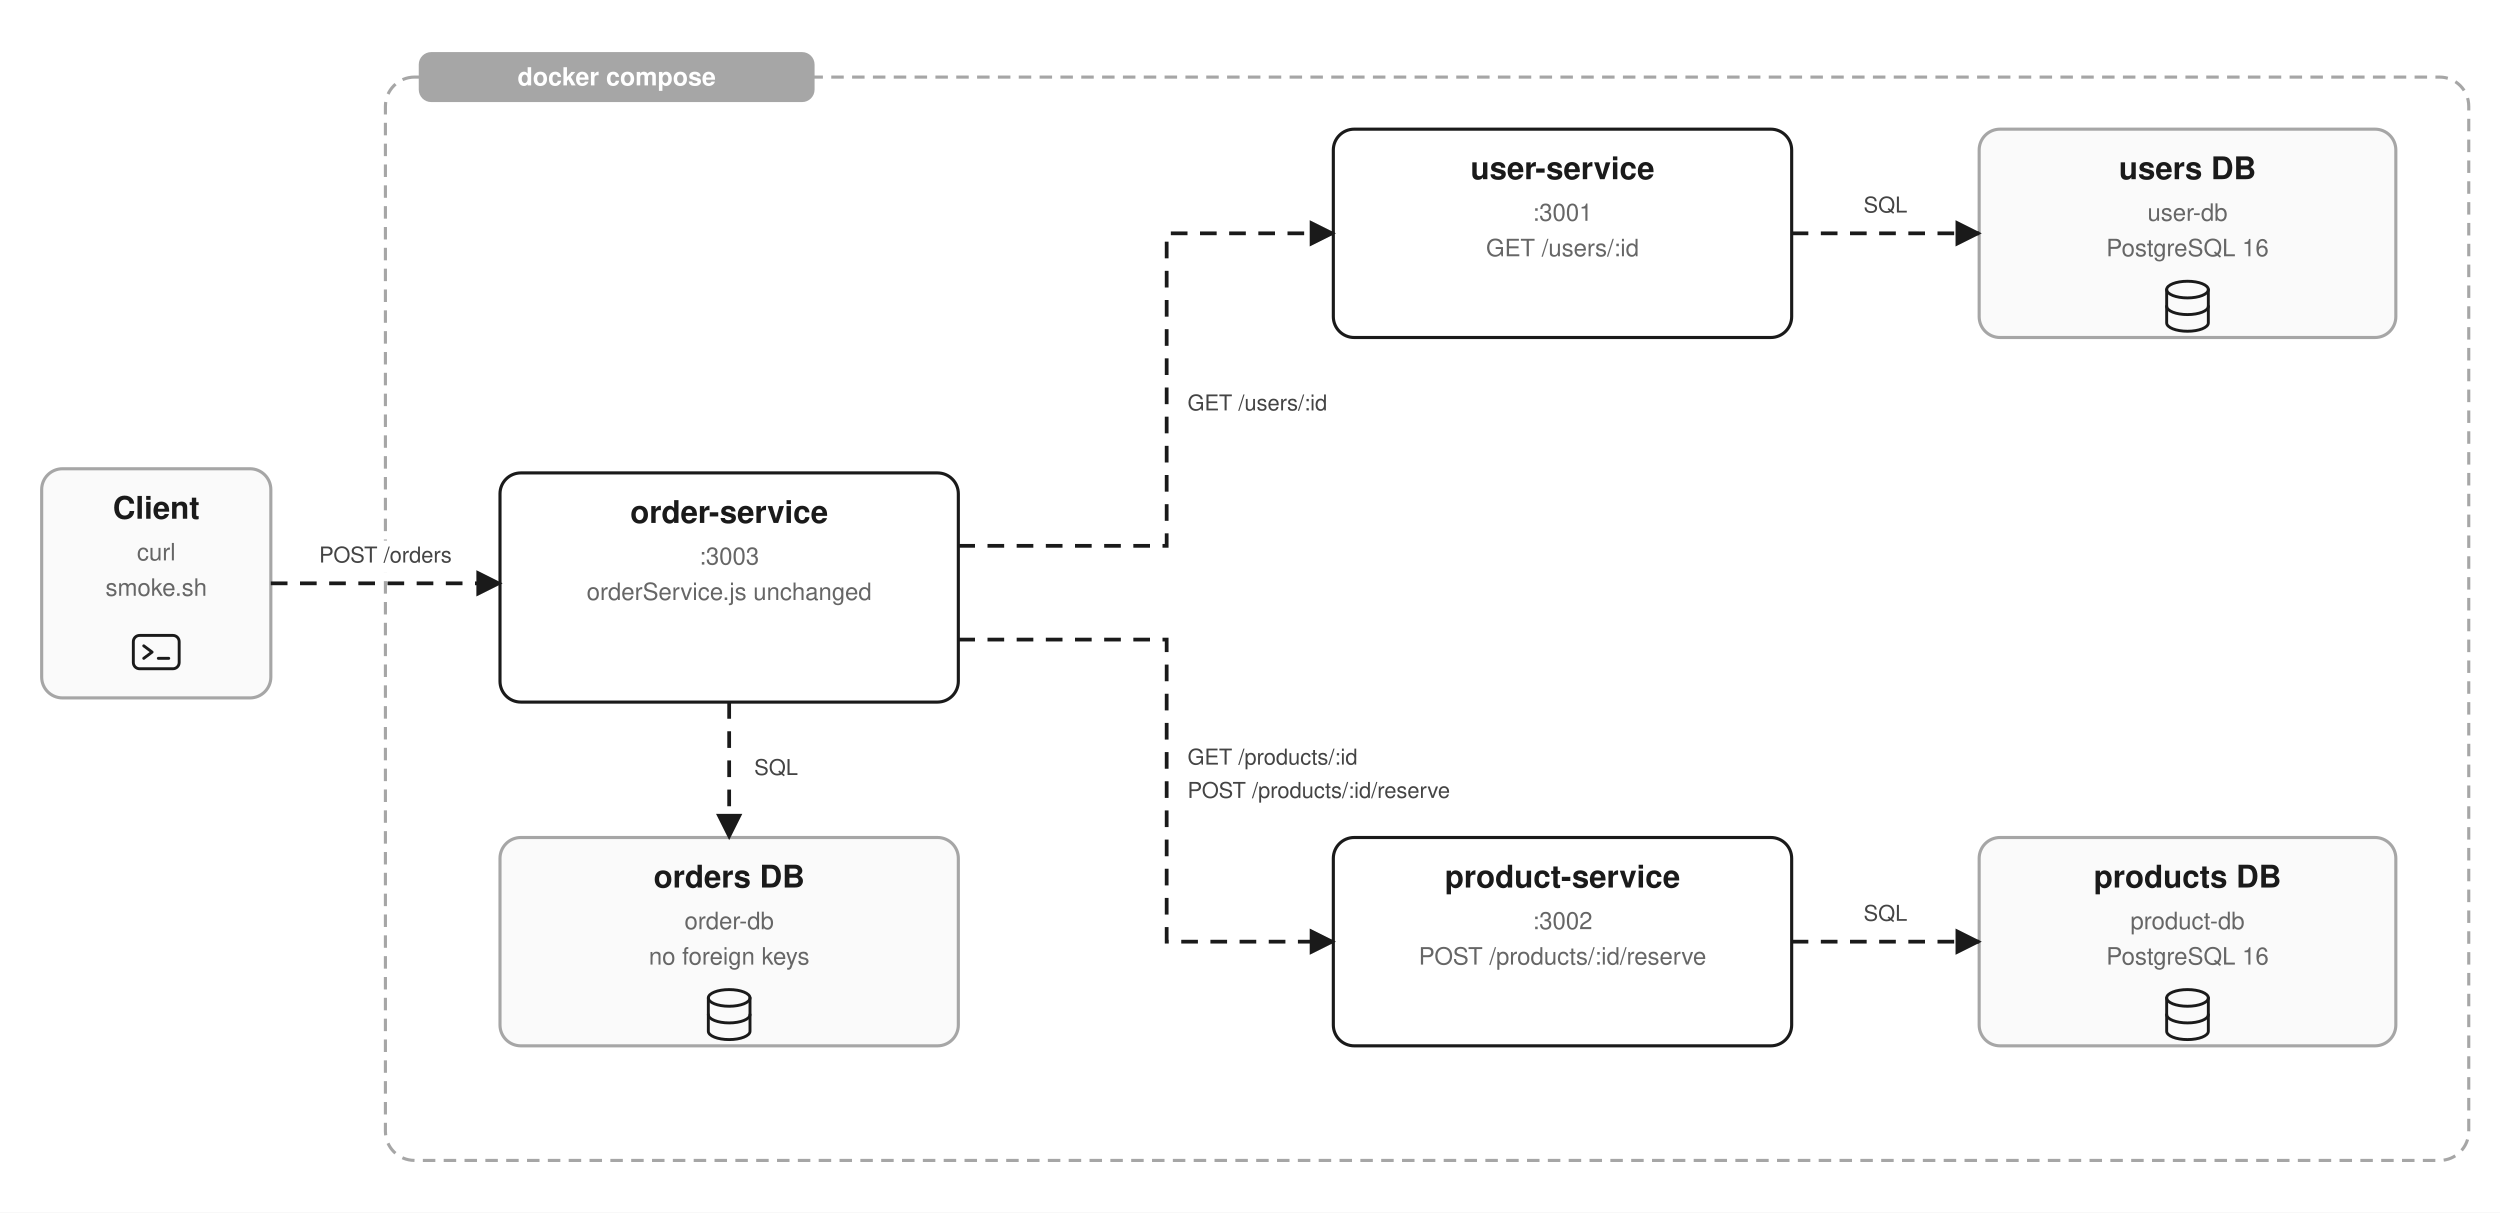
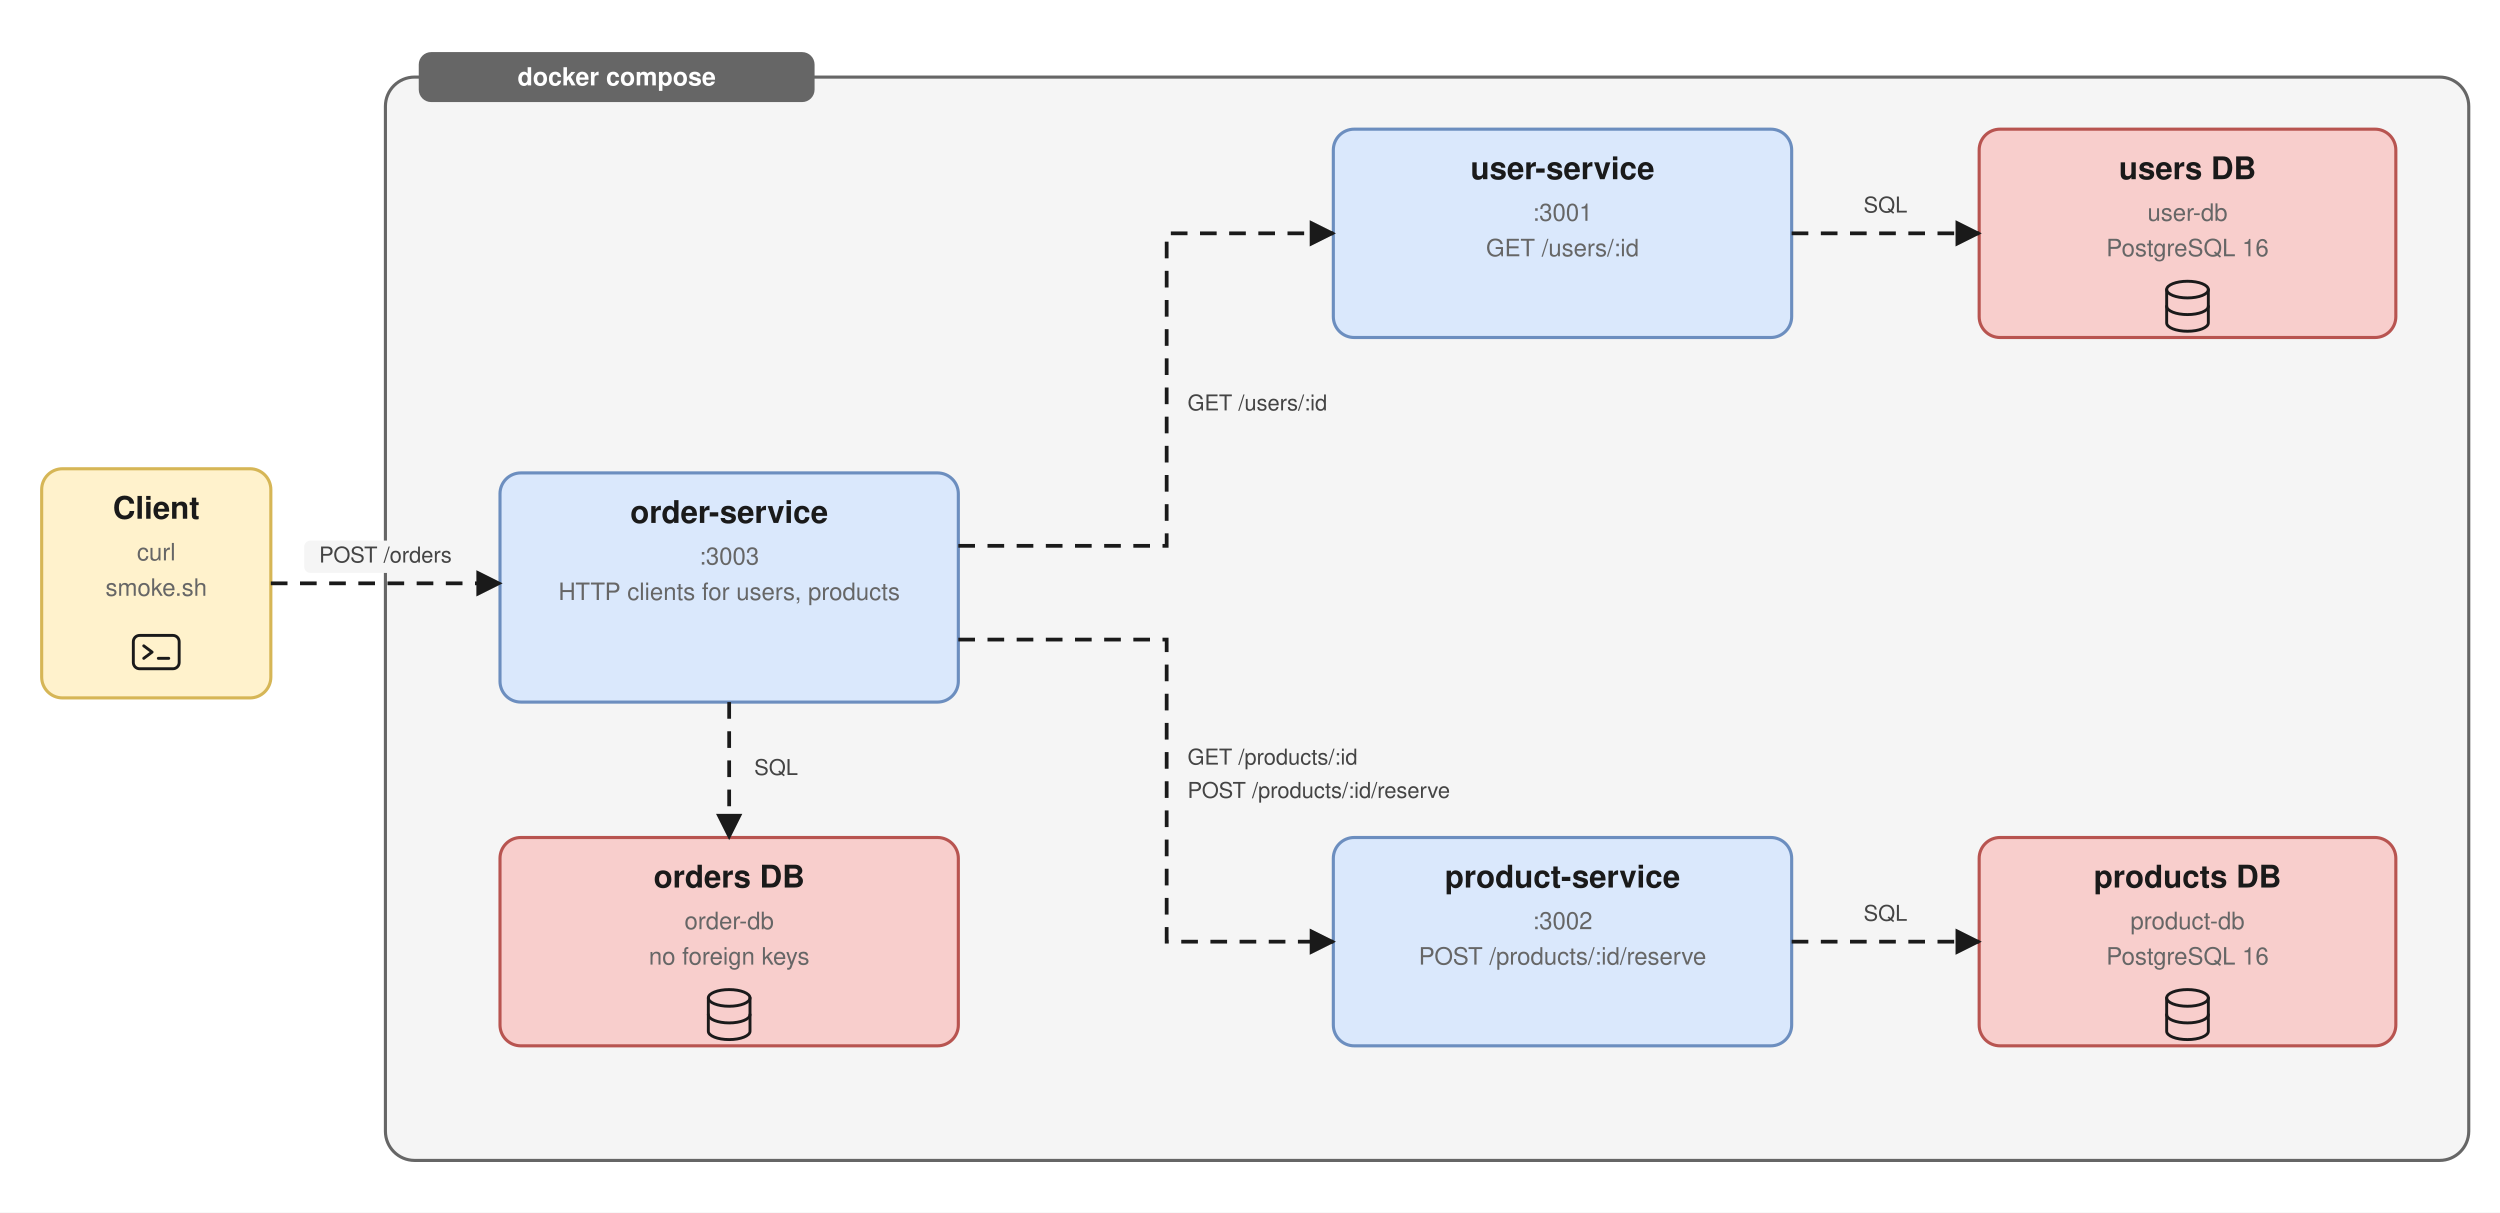
<svg xmlns="http://www.w3.org/2000/svg" viewBox="0 38 1200 582" font-family="Helvetica, Arial, sans-serif">
  <rect x="0" y="38" width="1200" height="582" fill="#ffffff" />
  <defs>
    <marker id="arrow" viewBox="0 0 10 10" refX="9" refY="5" markerWidth="7" markerHeight="7" orient="auto-start-reverse">
      <path d="M0,0 L10,5 L0,10 z" fill="#1a1a1a" />
    </marker>
    <marker id="arrow-orange" viewBox="0 0 10 10" refX="9" refY="5" markerWidth="7" markerHeight="7" orient="auto-start-reverse">
      <path d="M0,0 L10,5 L0,10 z" fill="#e36209" />
    </marker>
    <marker id="arrow-teal" viewBox="0 0 10 10" refX="9" refY="5" markerWidth="7" markerHeight="7" orient="auto-start-reverse">
      <path d="M0,0 L10,5 L0,10 z" fill="#0e7490" />
    </marker>
    <marker id="arrow-red" viewBox="0 0 10 10" refX="9" refY="5" markerWidth="7" markerHeight="7" orient="auto-start-reverse">
      <path d="M0,0 L10,5 L0,10 z" fill="#b91c1c" />
    </marker>
    <marker id="arrow-grey" viewBox="0 0 10 10" refX="9" refY="5" markerWidth="7" markerHeight="7" orient="auto-start-reverse">
      <path d="M0,0 L10,5 L0,10 z" fill="#888888" />
    </marker>
  </defs>
-   <rect x="20" y="263" width="110" height="110" rx="10" ry="10" fill="#fafafa" stroke="#a6a6a6" stroke-width="1.5" />
+   <rect x="20" y="263" width="110" height="110" rx="10" ry="10" fill="#fff2cc" stroke="#d6b656" stroke-width="1.5" />
  <text x="75.0" y="287" font-size="15" font-weight="700" fill="#1a1a1a" text-anchor="middle">Client</text>
  <text x="75.0" y="307" font-size="11.5" font-weight="400" fill="#666666" text-anchor="middle">curl</text>
  <text x="75.0" y="324" font-size="11.5" font-weight="400" fill="#666666" text-anchor="middle">smoke.sh</text>
  <g transform="translate(75,351)" stroke="#1a1a1a" stroke-width="1.4" fill="none" stroke-linecap="round" stroke-linejoin="round">
    <rect x="-11" y="-8" width="22" height="16" rx="3" />
    <path d="M-6,-3 L-2,0 L-6,3" />
    <line x1="1" y1="3" x2="6" y2="3" />
  </g>
-   <rect x="185" y="75" width="1000" height="520" rx="14" ry="14" fill="none" stroke="#a6a6a6" stroke-width="1.5" stroke-dasharray="6,4" />
-   <rect x="201" y="63" width="190" height="24" rx="6" ry="6" fill="#a6a6a6" stroke="none" />
+   <rect x="185" y="75" width="1000" height="520" rx="14" ry="14" fill="#f5f5f5" stroke="#666666" stroke-width="1.5" />
+   <rect x="201" y="63" width="190" height="24" rx="6" ry="6" fill="#666666" stroke="none" />
  <text x="296.0" y="79" font-size="12" font-weight="700" fill="#ffffff" text-anchor="middle">docker compose</text>
-   <rect x="240" y="265" width="220" height="110" rx="10" ry="10" fill="#ffffff" stroke="#1a1a1a" stroke-width="1.5" />
+   <rect x="240" y="265" width="220" height="110" rx="10" ry="10" fill="#dae8fc" stroke="#6c8ebf" stroke-width="1.5" />
  <text x="350.0" y="289" font-size="15" font-weight="700" fill="#1a1a1a" text-anchor="middle">order-service</text>
  <text x="350.0" y="309" font-size="11.5" font-weight="400" fill="#666666" text-anchor="middle">:3003</text>
-   <text x="350.0" y="326" font-size="11.5" font-weight="400" fill="#666666" text-anchor="middle">orderService.js unchanged</text>
-   <rect x="640" y="100" width="220" height="100" rx="10" ry="10" fill="#ffffff" stroke="#1a1a1a" stroke-width="1.5" />
+   <text x="350.0" y="326" font-size="11.5" font-weight="400" fill="#666666" text-anchor="middle">HTTP clients for users, products</text>
+   <rect x="640" y="100" width="220" height="100" rx="10" ry="10" fill="#dae8fc" stroke="#6c8ebf" stroke-width="1.5" />
  <text x="750.0" y="124" font-size="15" font-weight="700" fill="#1a1a1a" text-anchor="middle">user-service</text>
  <text x="750.0" y="144" font-size="11.5" font-weight="400" fill="#666666" text-anchor="middle">:3001</text>
  <text x="750.0" y="161" font-size="11.5" font-weight="400" fill="#666666" text-anchor="middle">GET /users/:id</text>
-   <rect x="640" y="440" width="220" height="100" rx="10" ry="10" fill="#ffffff" stroke="#1a1a1a" stroke-width="1.5" />
+   <rect x="640" y="440" width="220" height="100" rx="10" ry="10" fill="#dae8fc" stroke="#6c8ebf" stroke-width="1.5" />
  <text x="750.0" y="464" font-size="15" font-weight="700" fill="#1a1a1a" text-anchor="middle">product-service</text>
  <text x="750.0" y="484" font-size="11.5" font-weight="400" fill="#666666" text-anchor="middle">:3002</text>
  <text x="750.0" y="501" font-size="11.5" font-weight="400" fill="#666666" text-anchor="middle">POST /products/:id/reserve</text>
-   <rect x="950" y="100" width="200" height="100" rx="10" ry="10" fill="#fafafa" stroke="#a6a6a6" stroke-width="1.5" />
+   <rect x="950" y="100" width="200" height="100" rx="10" ry="10" fill="#f8cecc" stroke="#b85450" stroke-width="1.5" />
  <text x="1050.0" y="124" font-size="15" font-weight="700" fill="#1a1a1a" text-anchor="middle">users DB</text>
  <text x="1050.0" y="144" font-size="11.5" font-weight="400" fill="#666666" text-anchor="middle">user-db</text>
  <text x="1050.0" y="161" font-size="11.5" font-weight="400" fill="#666666" text-anchor="middle">PostgreSQL 16</text>
  <g transform="translate(1050,185)" stroke="#1a1a1a" stroke-width="1.4" fill="none" stroke-linecap="round" stroke-linejoin="round">
    <ellipse cx="0" cy="-8" rx="10" ry="4" />
    <path d="M-10,-8 V8 A10,4 0 0 0 10,8 V-8" />
    <path d="M-10,0 A10,4 0 0 0 10,0" />
  </g>
-   <rect x="950" y="440" width="200" height="100" rx="10" ry="10" fill="#fafafa" stroke="#a6a6a6" stroke-width="1.5" />
+   <rect x="950" y="440" width="200" height="100" rx="10" ry="10" fill="#f8cecc" stroke="#b85450" stroke-width="1.5" />
  <text x="1050.0" y="464" font-size="15" font-weight="700" fill="#1a1a1a" text-anchor="middle">products DB</text>
  <text x="1050.0" y="484" font-size="11.5" font-weight="400" fill="#666666" text-anchor="middle">product-db</text>
  <text x="1050.0" y="501" font-size="11.5" font-weight="400" fill="#666666" text-anchor="middle">PostgreSQL 16</text>
  <g transform="translate(1050,525)" stroke="#1a1a1a" stroke-width="1.4" fill="none" stroke-linecap="round" stroke-linejoin="round">
    <ellipse cx="0" cy="-8" rx="10" ry="4" />
    <path d="M-10,-8 V8 A10,4 0 0 0 10,8 V-8" />
    <path d="M-10,0 A10,4 0 0 0 10,0" />
  </g>
-   <rect x="240" y="440" width="220" height="100" rx="10" ry="10" fill="#fafafa" stroke="#a6a6a6" stroke-width="1.5" />
+   <rect x="240" y="440" width="220" height="100" rx="10" ry="10" fill="#f8cecc" stroke="#b85450" stroke-width="1.5" />
  <text x="350.0" y="464" font-size="15" font-weight="700" fill="#1a1a1a" text-anchor="middle">orders DB</text>
  <text x="350.0" y="484" font-size="11.5" font-weight="400" fill="#666666" text-anchor="middle">order-db</text>
  <text x="350.0" y="501" font-size="11.5" font-weight="400" fill="#666666" text-anchor="middle">no foreign keys</text>
  <g transform="translate(350,525)" stroke="#1a1a1a" stroke-width="1.4" fill="none" stroke-linecap="round" stroke-linejoin="round">
    <ellipse cx="0" cy="-8" rx="10" ry="4" />
    <path d="M-10,-8 V8 A10,4 0 0 0 10,8 V-8" />
    <path d="M-10,0 A10,4 0 0 0 10,0" />
  </g>
  <path d="M 130,318 H 240" fill="none" stroke="#1a1a1a" stroke-width="1.8" stroke-dasharray="8,6" marker-end="url(#arrow)">
    <animate attributeName="stroke-dashoffset" values="14;0" dur="0.8s" repeatCount="indefinite" />
  </path>
-   <rect x="146" y="297.5" width="79" height="15.5" rx="3" ry="3" fill="#ffffff" stroke="none" />
+   <rect x="146" y="297.5" width="79" height="15.5" rx="3" ry="3" fill="#f5f5f5" stroke="none" />
  <text x="185" y="308" font-size="10.5" font-weight="400" fill="#444444" text-anchor="middle">POST /orders</text>
  <path d="M 460,300 H 560 V 150 H 640" fill="none" stroke="#1a1a1a" stroke-width="1.8" stroke-dasharray="8,6" marker-end="url(#arrow)">
    <animate attributeName="stroke-dashoffset" values="14;0" dur="1.2s" repeatCount="indefinite" />
  </path>
-   <rect x="566" y="224.5" width="90" height="15.5" rx="3" ry="3" fill="#ffffff" stroke="none" />
+   <rect x="566" y="224.5" width="90" height="15.5" rx="3" ry="3" fill="#f5f5f5" stroke="none" />
  <text x="570" y="235" font-size="10.5" font-weight="400" fill="#444444" text-anchor="start">GET /users/:id</text>
  <path d="M 460,345 H 560 V 490 H 640" fill="none" stroke="#1a1a1a" stroke-width="1.8" stroke-dasharray="8,6" marker-end="url(#arrow)">
    <animate attributeName="stroke-dashoffset" values="14;0" dur="1.2s" repeatCount="indefinite" />
  </path>
-   <rect x="566" y="394.5" width="108" height="15.5" rx="3" ry="3" fill="#ffffff" stroke="none" />
+   <rect x="566" y="394.5" width="108" height="15.5" rx="3" ry="3" fill="#f5f5f5" stroke="none" />
  <text x="570" y="405" font-size="10.5" font-weight="400" fill="#444444" text-anchor="start">GET /products/:id</text>
-   <rect x="566" y="410.5" width="161" height="15.5" rx="3" ry="3" fill="#ffffff" stroke="none" />
+   <rect x="566" y="410.5" width="161" height="15.5" rx="3" ry="3" fill="#f5f5f5" stroke="none" />
  <text x="570" y="421" font-size="10.5" font-weight="400" fill="#444444" text-anchor="start">POST /products/:id/reserve</text>
  <path d="M 350,375 V 440" fill="none" stroke="#1a1a1a" stroke-width="1.8" stroke-dasharray="8,6" marker-end="url(#arrow)">
    <animate attributeName="stroke-dashoffset" values="14;0" dur="0.8s" repeatCount="indefinite" />
  </path>
  <text x="362" y="410" font-size="10.5" font-weight="400" fill="#444444" text-anchor="start">SQL</text>
  <path d="M 860,150 H 950" fill="none" stroke="#1a1a1a" stroke-width="1.8" stroke-dasharray="8,6" marker-end="url(#arrow)">
    <animate attributeName="stroke-dashoffset" values="14;0" dur="0.8s" repeatCount="indefinite" />
  </path>
-   <rect x="892" y="129.5" width="26" height="15.5" rx="3" ry="3" fill="#ffffff" stroke="none" />
+   <rect x="892" y="129.5" width="26" height="15.5" rx="3" ry="3" fill="#f5f5f5" stroke="none" />
  <text x="905" y="140" font-size="10.5" font-weight="400" fill="#444444" text-anchor="middle">SQL</text>
  <path d="M 860,490 H 950" fill="none" stroke="#1a1a1a" stroke-width="1.8" stroke-dasharray="8,6" marker-end="url(#arrow)">
    <animate attributeName="stroke-dashoffset" values="14;0" dur="0.8s" repeatCount="indefinite" />
  </path>
-   <rect x="892" y="469.5" width="26" height="15.5" rx="3" ry="3" fill="#ffffff" stroke="none" />
+   <rect x="892" y="469.5" width="26" height="15.5" rx="3" ry="3" fill="#f5f5f5" stroke="none" />
  <text x="905" y="480" font-size="10.5" font-weight="400" fill="#444444" text-anchor="middle">SQL</text>
</svg>
